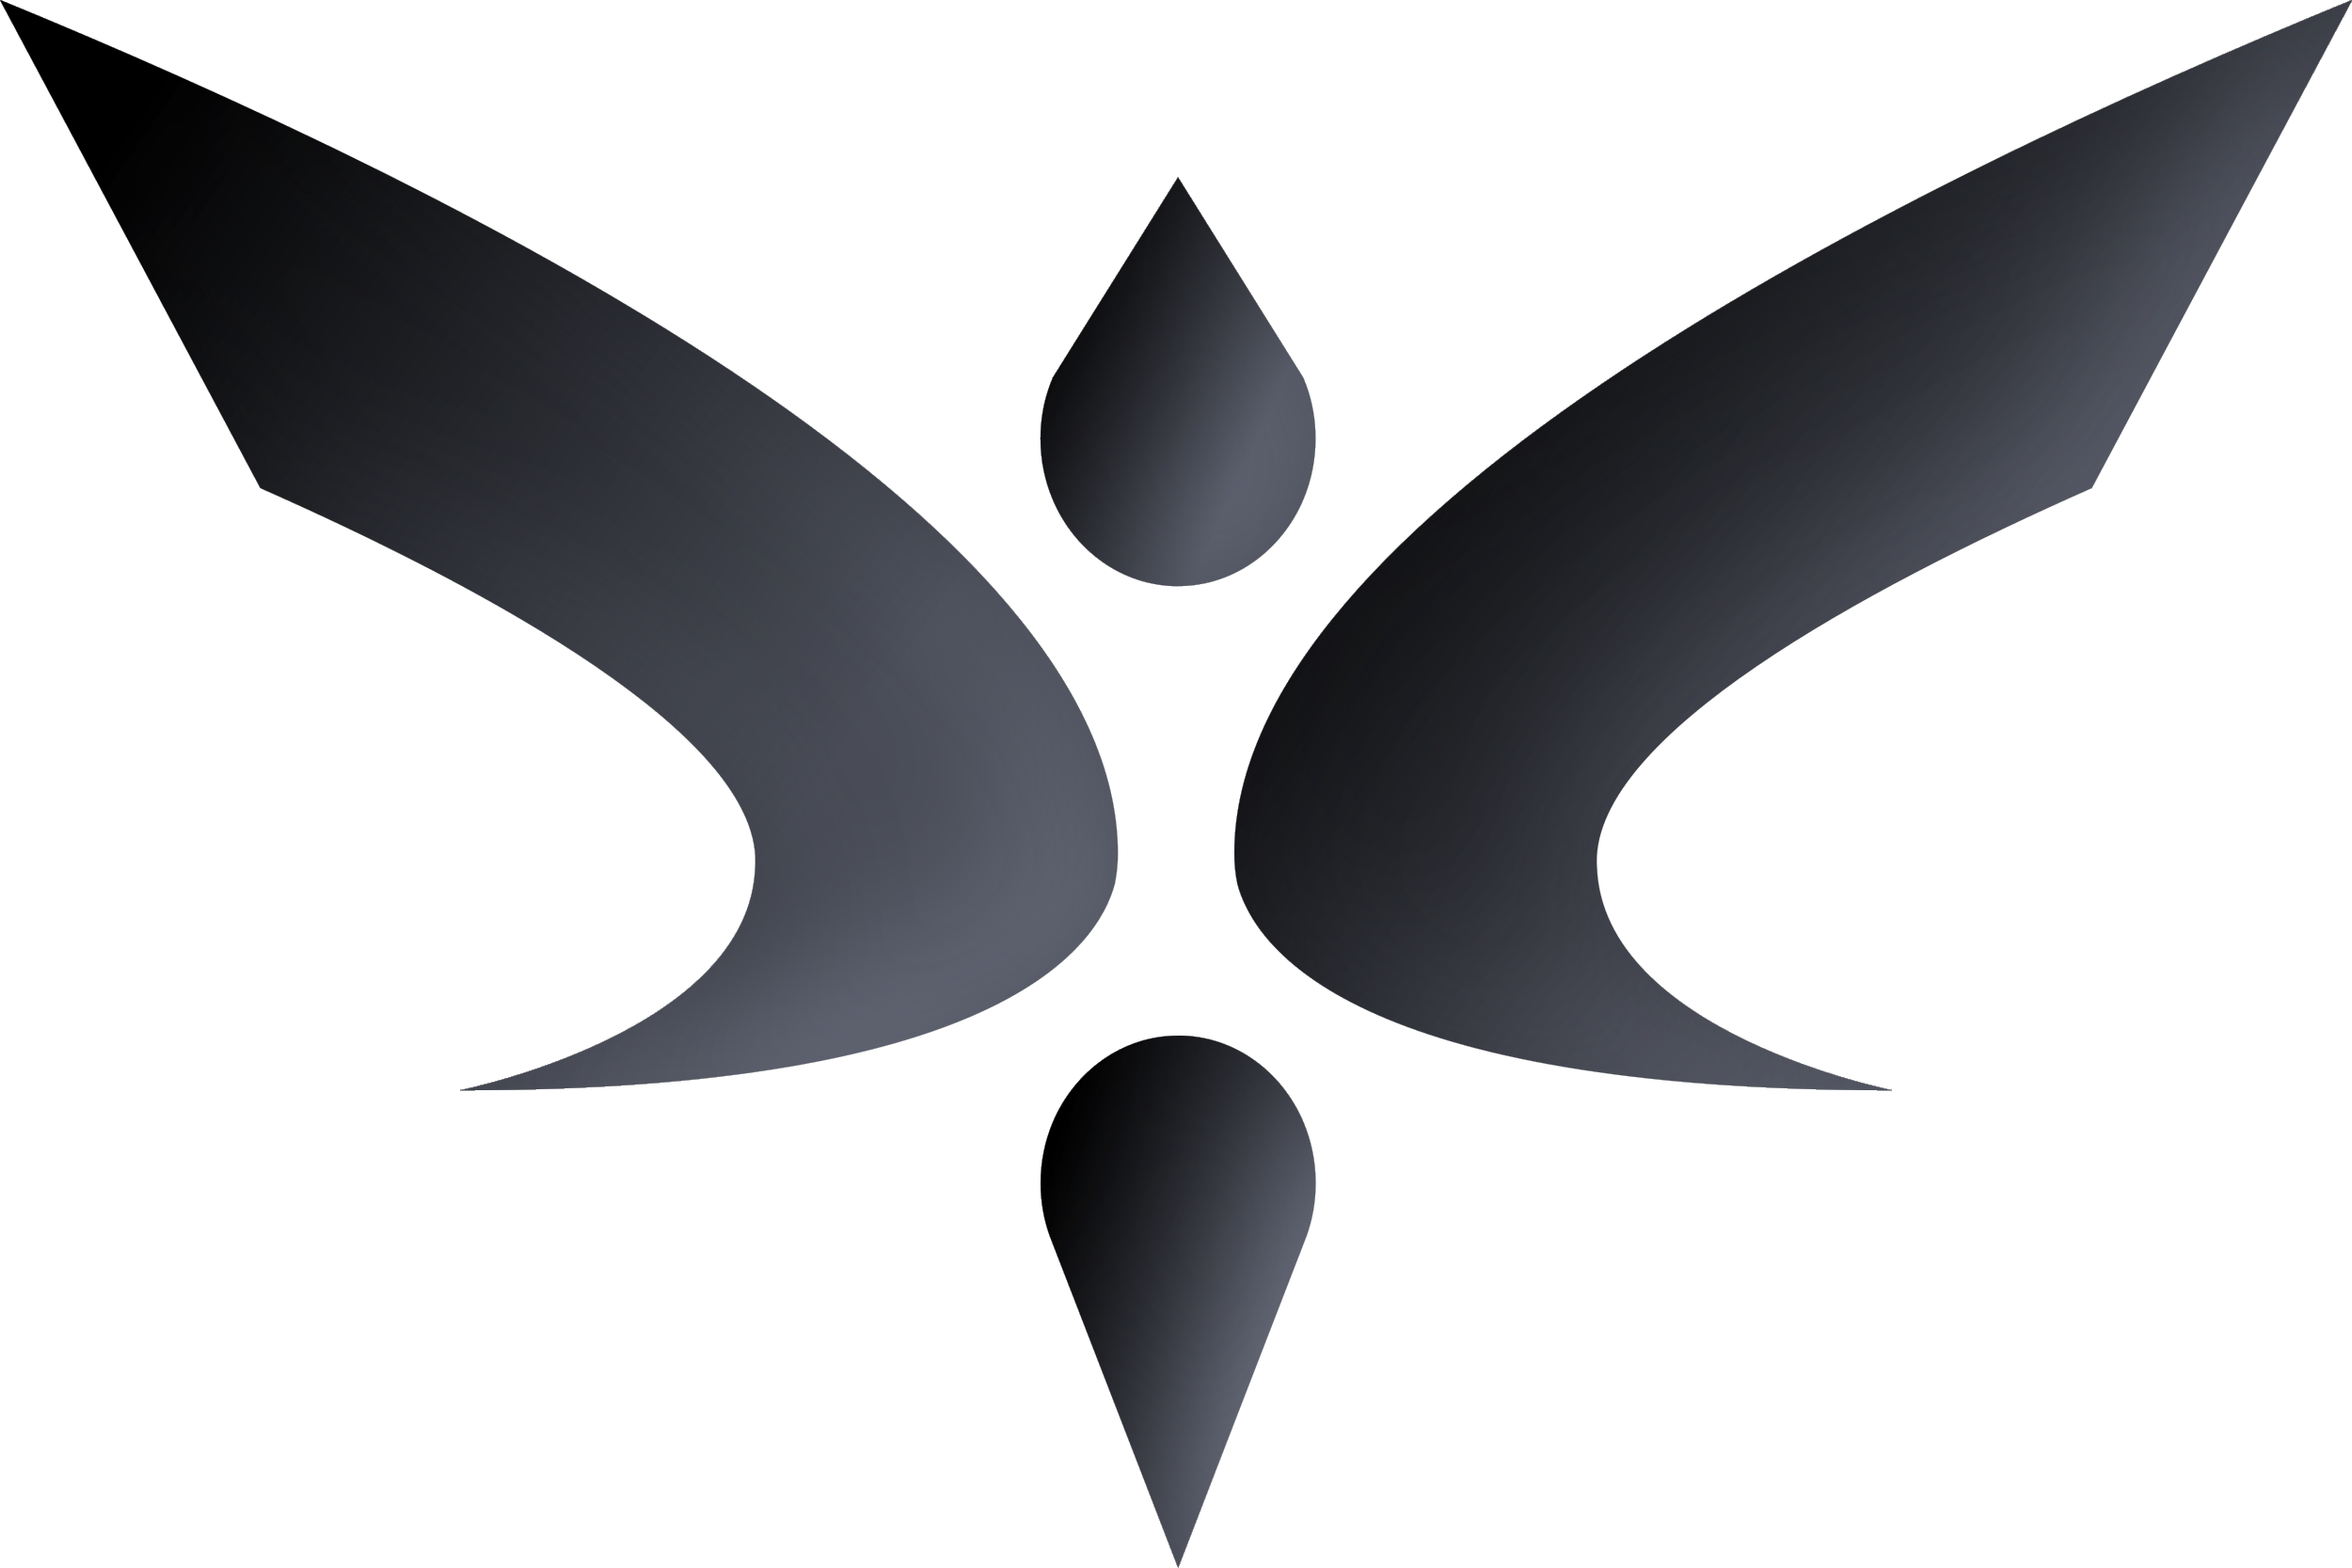
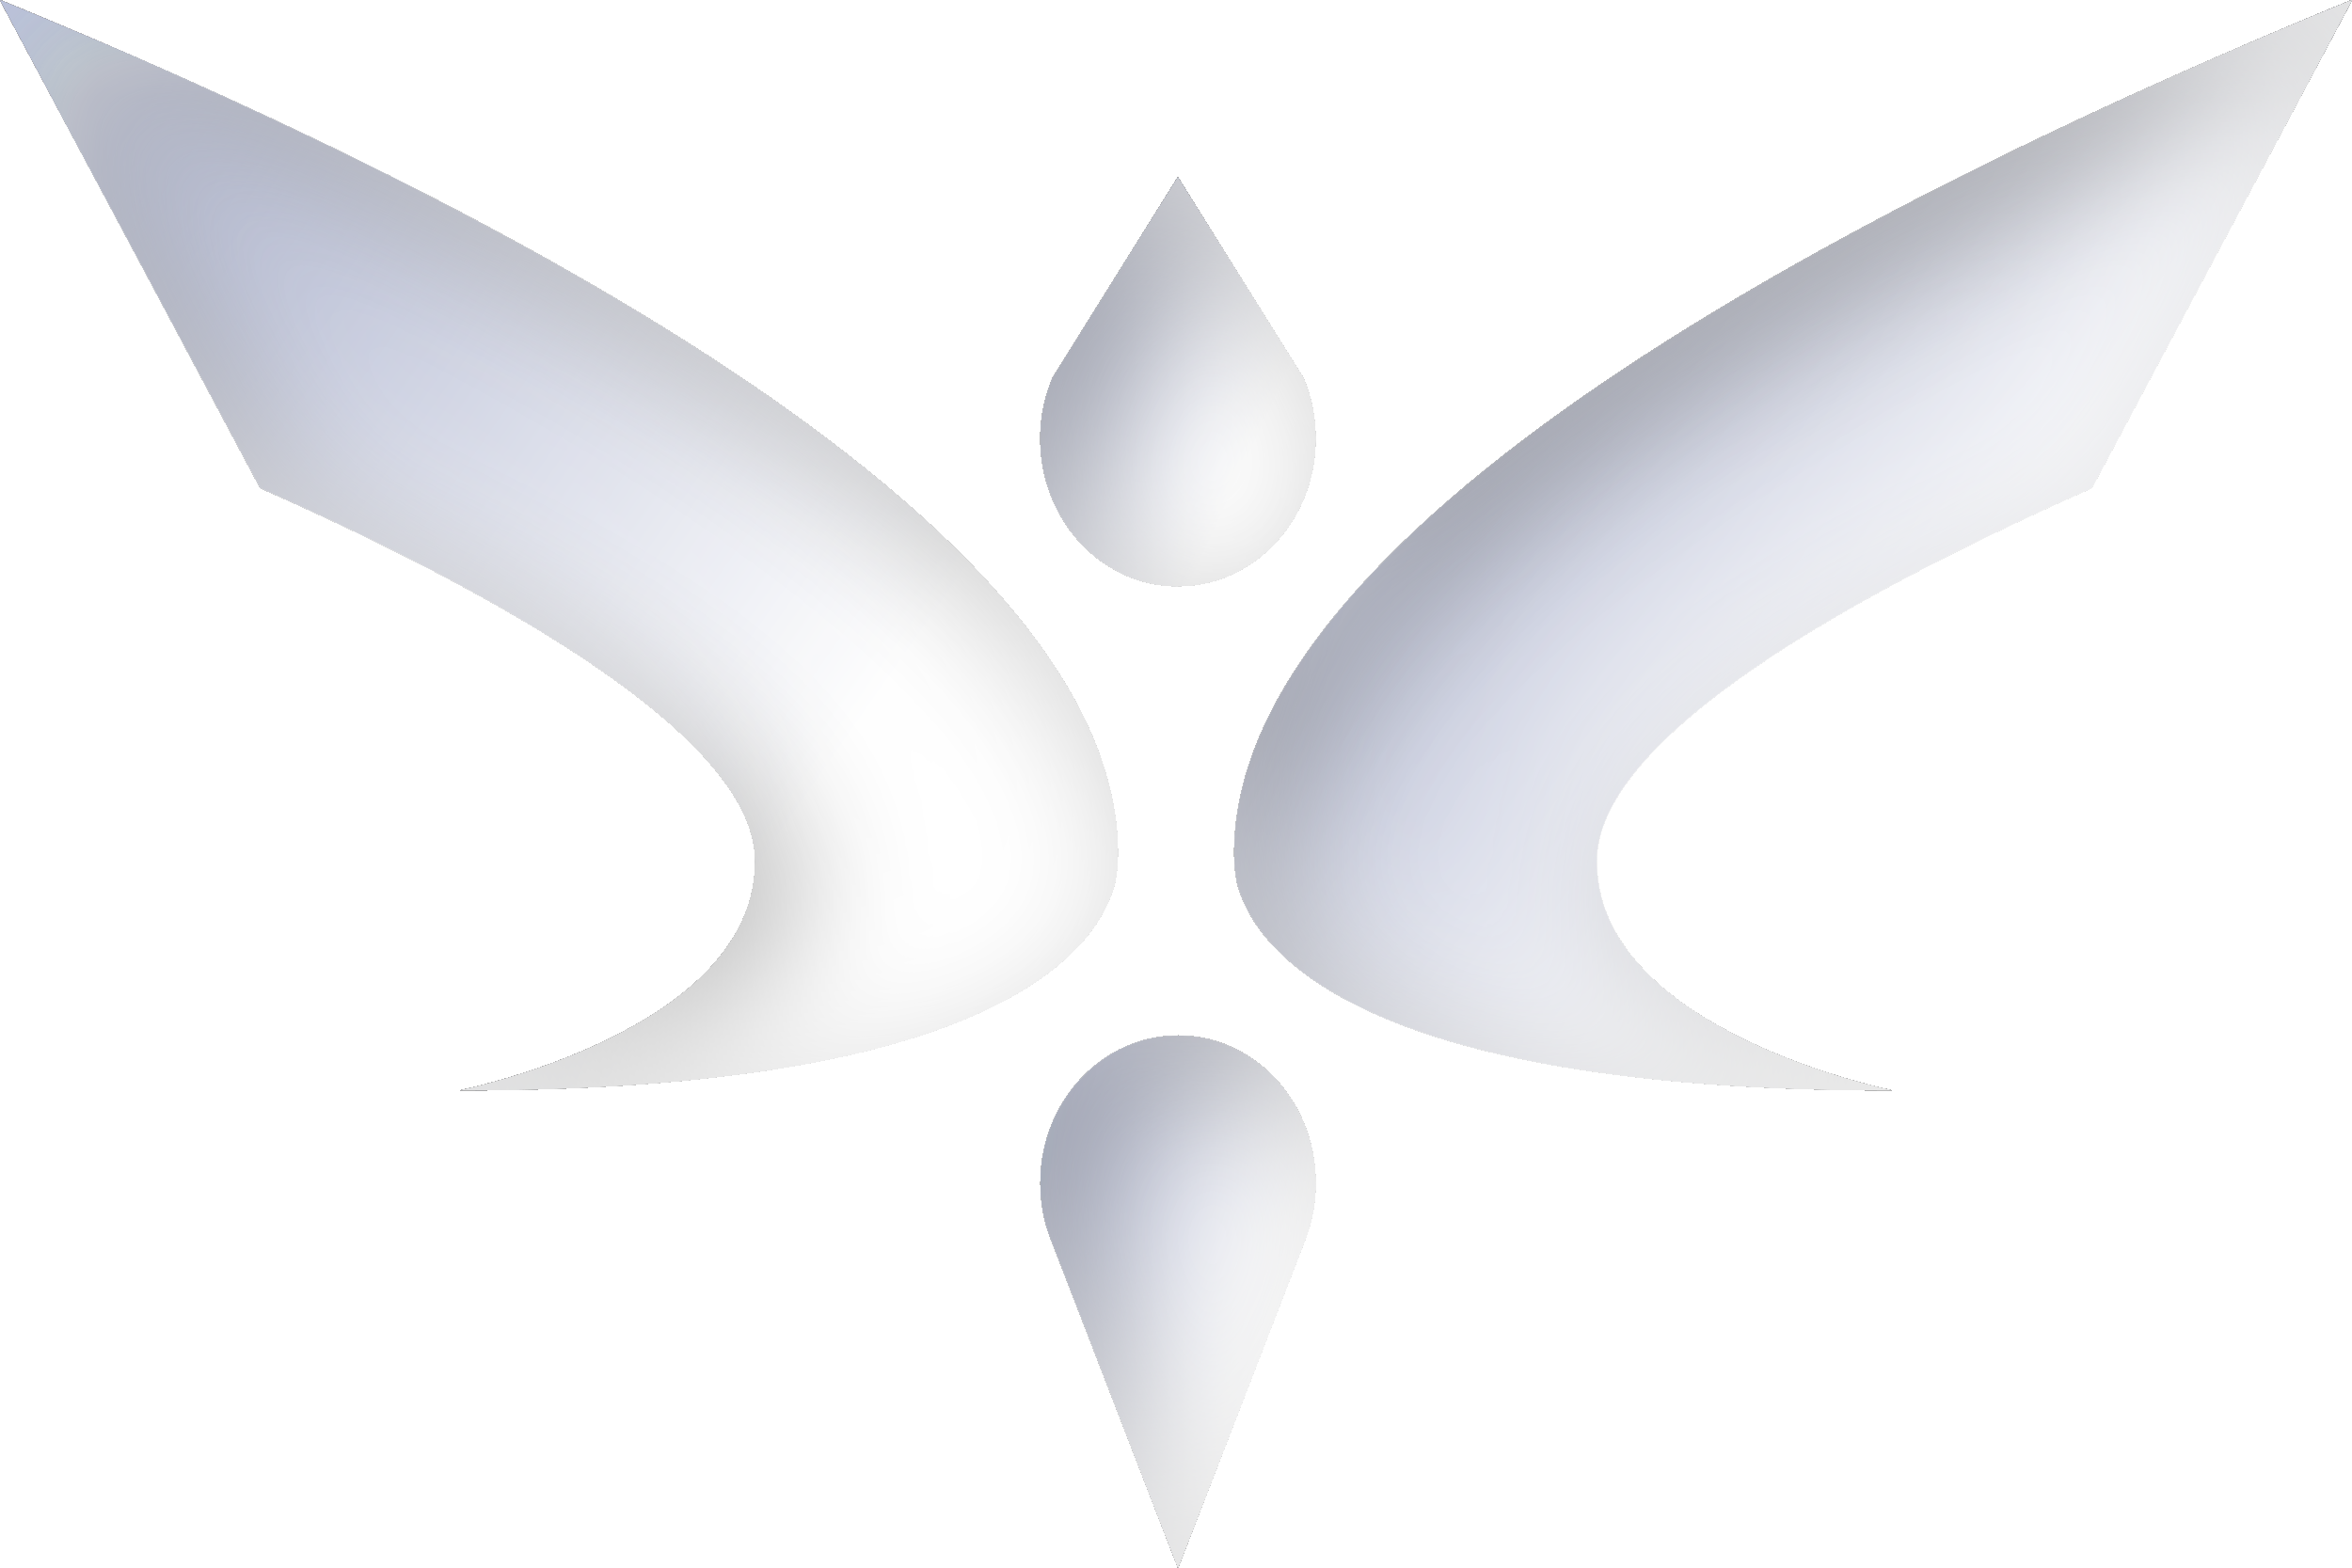
- <svg xmlns="http://www.w3.org/2000/svg" width="36" height="24" viewBox="0 0 36 24" fill="none">
-   <g filter="url(#filter0_ii_31_29)">
-     <path d="M17.11 13.067C17.11 13.226 17.094 13.379 17.064 13.527C17.064 13.527 17.064 13.527 17.064 13.529C16.805 14.505 15.3 16.691 7.045 16.691C7.045 16.691 11.476 15.806 11.56 13.267C11.562 13.242 11.563 13.218 11.563 13.194C11.577 11.264 7.555 9.053 3.985 7.472L0.001 0C6.988 2.862 17.11 7.898 17.11 13.067Z" fill="url(#paint0_linear_31_29)" />
-     <path d="M18.893 13.067C18.893 13.226 18.909 13.379 18.939 13.527C18.939 13.527 18.939 13.527 18.939 13.529C19.198 14.505 20.702 16.691 28.958 16.691C28.958 16.691 24.526 15.806 24.443 13.267C24.441 13.242 24.44 13.218 24.44 13.194C24.426 11.264 28.448 9.053 32.018 7.472L36.002 0C29.015 2.862 18.893 7.898 18.893 13.067V13.067Z" fill="url(#paint1_linear_31_29)" />
-     <path d="M18.032 15.855C17.178 15.855 16.444 16.4 16.113 17.184C15.994 17.467 15.928 17.782 15.928 18.114C15.928 18.402 15.978 18.679 16.071 18.932C16.072 18.935 16.073 18.939 16.075 18.942L16.113 19.039C16.113 19.039 16.113 19.041 16.114 19.043L18.033 24L19.952 19.043C19.952 19.043 19.953 19.04 19.953 19.039L20 18.918C20.089 18.668 20.138 18.396 20.138 18.113C20.138 17.782 20.071 17.466 19.952 17.183C19.622 16.399 18.887 15.854 18.033 15.854L18.032 15.855Z" fill="url(#paint2_linear_31_29)" />
-     <path d="M18.032 8.973C18.886 8.973 19.62 8.428 19.951 7.644C20.07 7.361 20.136 7.046 20.136 6.714C20.136 6.426 20.086 6.149 19.993 5.896C19.992 5.893 19.991 5.889 19.989 5.886L19.951 5.789C19.951 5.789 19.951 5.787 19.95 5.785L18.031 2.716L16.112 5.785C16.112 5.785 16.111 5.788 16.111 5.789L16.064 5.91C15.975 6.16 15.926 6.432 15.926 6.715C15.926 7.046 15.993 7.362 16.112 7.645C16.442 8.429 17.177 8.974 18.031 8.974L18.032 8.973Z" fill="url(#paint3_linear_31_29)" />
+ <svg xmlns="http://www.w3.org/2000/svg" width="21" height="14" viewBox="0 0 21 14" fill="none">
+   <g filter="url(#filter0_ii_90_125)">
+     <path d="M9.98 7.623C9.98 7.715 9.971 7.804 9.953 7.891C9.953 7.891 9.953 7.891 9.953 7.892C9.802 8.461 8.924 9.737 4.109 9.737C4.109 9.737 6.694 9.22 6.743 7.739C6.744 7.724 6.744 7.71 6.744 7.696C6.752 6.571 4.406 5.281 2.324 4.358L-0 0C4.075 1.669 9.98 4.607 9.98 7.623Z" fill="url(#paint0_linear_90_125)" />
+     <path d="M11.02 7.623C11.02 7.715 11.029 7.804 11.047 7.891C11.047 7.891 11.047 7.891 11.047 7.892C11.198 8.461 12.076 9.737 16.891 9.737C16.891 9.737 14.306 9.22 14.257 7.739C14.256 7.724 14.256 7.71 14.256 7.696C14.248 6.571 16.594 5.281 18.676 4.358L21 0C16.925 1.669 11.02 4.607 11.02 7.623Z" fill="url(#paint1_linear_90_125)" />
+     <path d="M10.518 9.249C10.02 9.249 9.592 9.567 9.398 10.024C9.329 10.189 9.29 10.373 9.29 10.566C9.29 10.735 9.32 10.896 9.374 11.044C9.374 11.046 9.375 11.048 9.376 11.049L9.398 11.106C9.398 11.106 9.398 11.107 9.399 11.108L10.518 14L11.638 11.108C11.638 11.108 11.638 11.107 11.638 11.106L11.666 11.035C11.718 10.89 11.746 10.731 11.746 10.566C11.746 10.373 11.707 10.189 11.638 10.023C11.445 9.566 11.017 9.248 10.518 9.248L10.518 9.249Z" fill="url(#paint2_linear_90_125)" />
+     <path d="M10.518 5.234C11.016 5.234 11.444 4.916 11.637 4.459C11.707 4.294 11.745 4.11 11.745 3.917C11.745 3.748 11.716 3.587 11.662 3.439C11.661 3.438 11.661 3.435 11.659 3.434L11.637 3.377C11.637 3.377 11.637 3.376 11.636 3.375L10.517 1.584L9.398 3.375C9.398 3.375 9.397 3.376 9.397 3.377L9.37 3.448C9.318 3.593 9.289 3.752 9.289 3.917C9.289 4.111 9.328 4.294 9.398 4.46C9.59 4.917 10.019 5.235 10.517 5.235L10.518 5.234Z" fill="url(#paint3_linear_90_125)" />
  </g>
  <defs>
-     <filter id="filter0_ii_31_29" x="-0.527" y="-0.528" width="37.057" height="25.056" filterUnits="userSpaceOnUse" color-interpolation-filters="sRGB">
+     <filter id="filter0_ii_90_125" x="-0.308" y="-0.308" width="21.617" height="14.616" filterUnits="userSpaceOnUse" color-interpolation-filters="sRGB">
      <feFlood flood-opacity="0" result="BackgroundImageFix" />
      <feBlend mode="normal" in="SourceGraphic" in2="BackgroundImageFix" result="shape" />
      <feColorMatrix in="SourceAlpha" type="matrix" values="0 0 0 0 0 0 0 0 0 0 0 0 0 0 0 0 0 0 127 0" result="hardAlpha" />
-       <feOffset dx="0.528" dy="0.528" />
-       <feGaussianBlur stdDeviation="1.056" />
+       <feOffset dx="0.308" dy="0.308" />
+       <feGaussianBlur stdDeviation="0.616" />
      <feComposite in2="hardAlpha" operator="arithmetic" k2="-1" k3="1" />
      <feColorMatrix type="matrix" values="0 0 0 0 0 0 0 0 0 0 0 0 0 0 0 0 0 0 0.37 0" />
-       <feBlend mode="normal" in2="shape" result="effect1_innerShadow_31_29" />
+       <feBlend mode="normal" in2="shape" result="effect1_innerShadow_90_125" />
      <feColorMatrix in="SourceAlpha" type="matrix" values="0 0 0 0 0 0 0 0 0 0 0 0 0 0 0 0 0 0 127 0" result="hardAlpha" />
-       <feOffset dx="-0.528" dy="-0.528" />
-       <feGaussianBlur stdDeviation="1.584" />
+       <feOffset dx="-0.308" dy="-0.308" />
+       <feGaussianBlur stdDeviation="0.924" />
      <feComposite in2="hardAlpha" operator="arithmetic" k2="-1" k3="1" />
      <feColorMatrix type="matrix" values="0 0 0 0 1 0 0 0 0 1 0 0 0 0 1 0 0 0 0.75 0" />
-       <feBlend mode="overlay" in2="effect1_innerShadow_31_29" result="effect2_innerShadow_31_29" />
+       <feBlend mode="overlay" in2="effect1_innerShadow_90_125" result="effect2_innerShadow_90_125" />
    </filter>
-     <linearGradient id="paint0_linear_31_29" x1="3.013" y1="0.397" x2="14.874" y2="8.696" gradientUnits="userSpaceOnUse">
-       <stop />
-       <stop offset="1" stop-color="#464953" />
+     <linearGradient id="paint0_linear_90_125" x1="1.757" y1="0.232" x2="8.676" y2="5.073" gradientUnits="userSpaceOnUse">
+       <stop stop-color="#ABB2CE" />
+       <stop offset="1" stop-color="white" />
    </linearGradient>
-     <linearGradient id="paint1_linear_31_29" x1="21.905" y1="0.397" x2="33.766" y2="8.696" gradientUnits="userSpaceOnUse">
-       <stop />
-       <stop offset="1" stop-color="#464953" />
+     <linearGradient id="paint1_linear_90_125" x1="12.777" y1="0.232" x2="19.696" y2="5.073" gradientUnits="userSpaceOnUse">
+       <stop stop-color="#ABB2CE" />
+       <stop offset="1" stop-color="white" />
    </linearGradient>
-     <linearGradient id="paint2_linear_31_29" x1="16.669" y1="16.048" x2="20.535" y2="17.412" gradientUnits="userSpaceOnUse">
-       <stop />
-       <stop offset="1" stop-color="#464953" />
+     <linearGradient id="paint2_linear_90_125" x1="9.723" y1="9.361" x2="11.978" y2="10.157" gradientUnits="userSpaceOnUse">
+       <stop stop-color="#ABB2CE" />
+       <stop offset="1" stop-color="white" />
    </linearGradient>
-     <linearGradient id="paint3_linear_31_29" x1="16.667" y1="2.865" x2="20.258" y2="4.514" gradientUnits="userSpaceOnUse">
-       <stop />
-       <stop offset="1" stop-color="#464953" />
+     <linearGradient id="paint3_linear_90_125" x1="9.722" y1="1.671" x2="11.816" y2="2.633" gradientUnits="userSpaceOnUse">
+       <stop stop-color="#ABB2CE" />
+       <stop offset="1" stop-color="white" />
    </linearGradient>
  </defs>
</svg>
